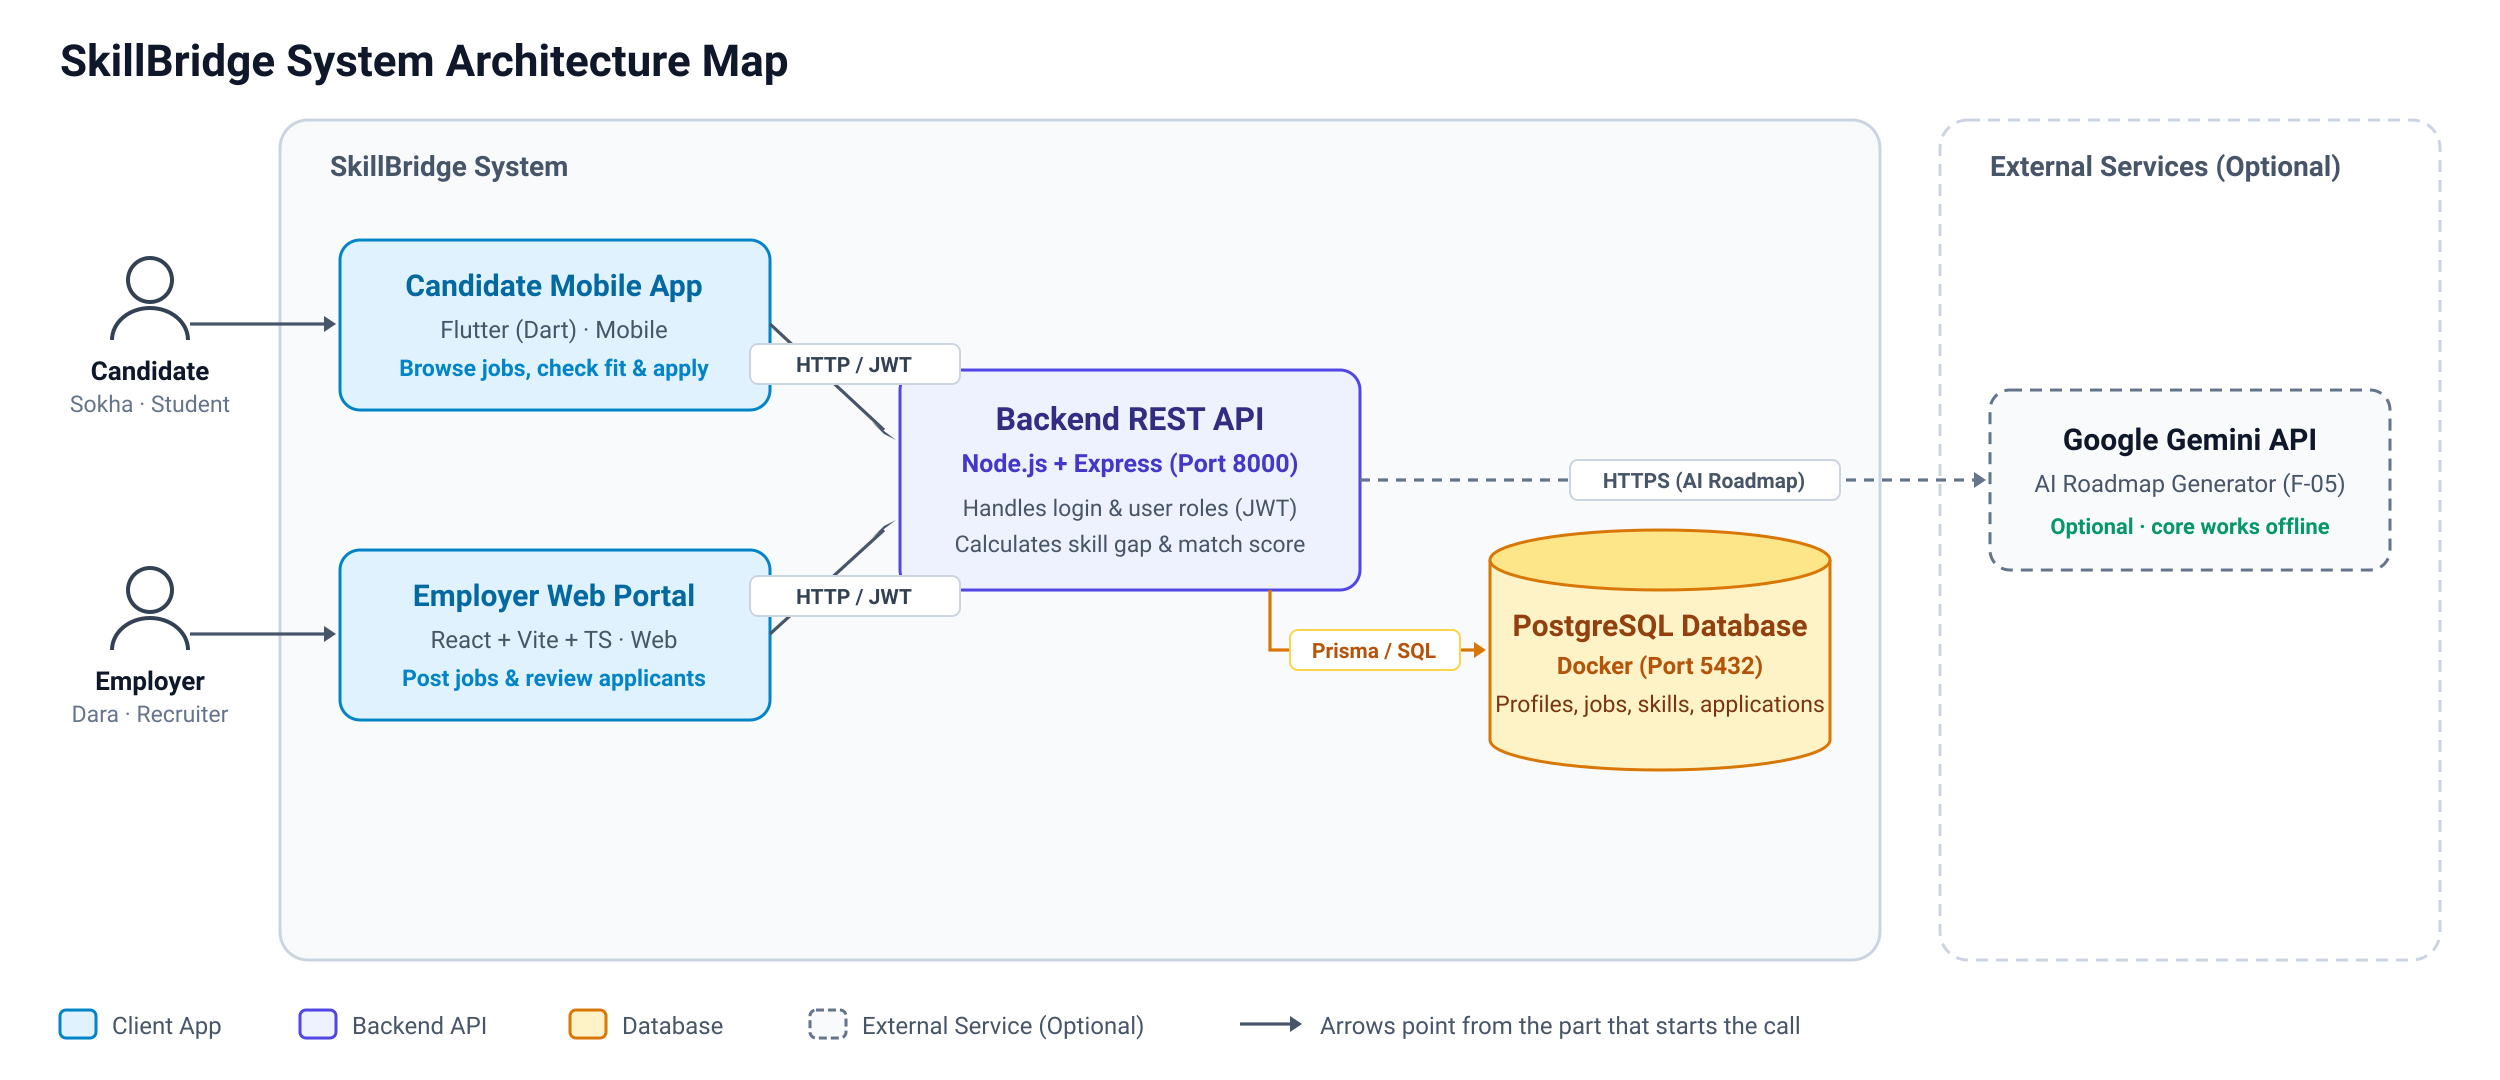
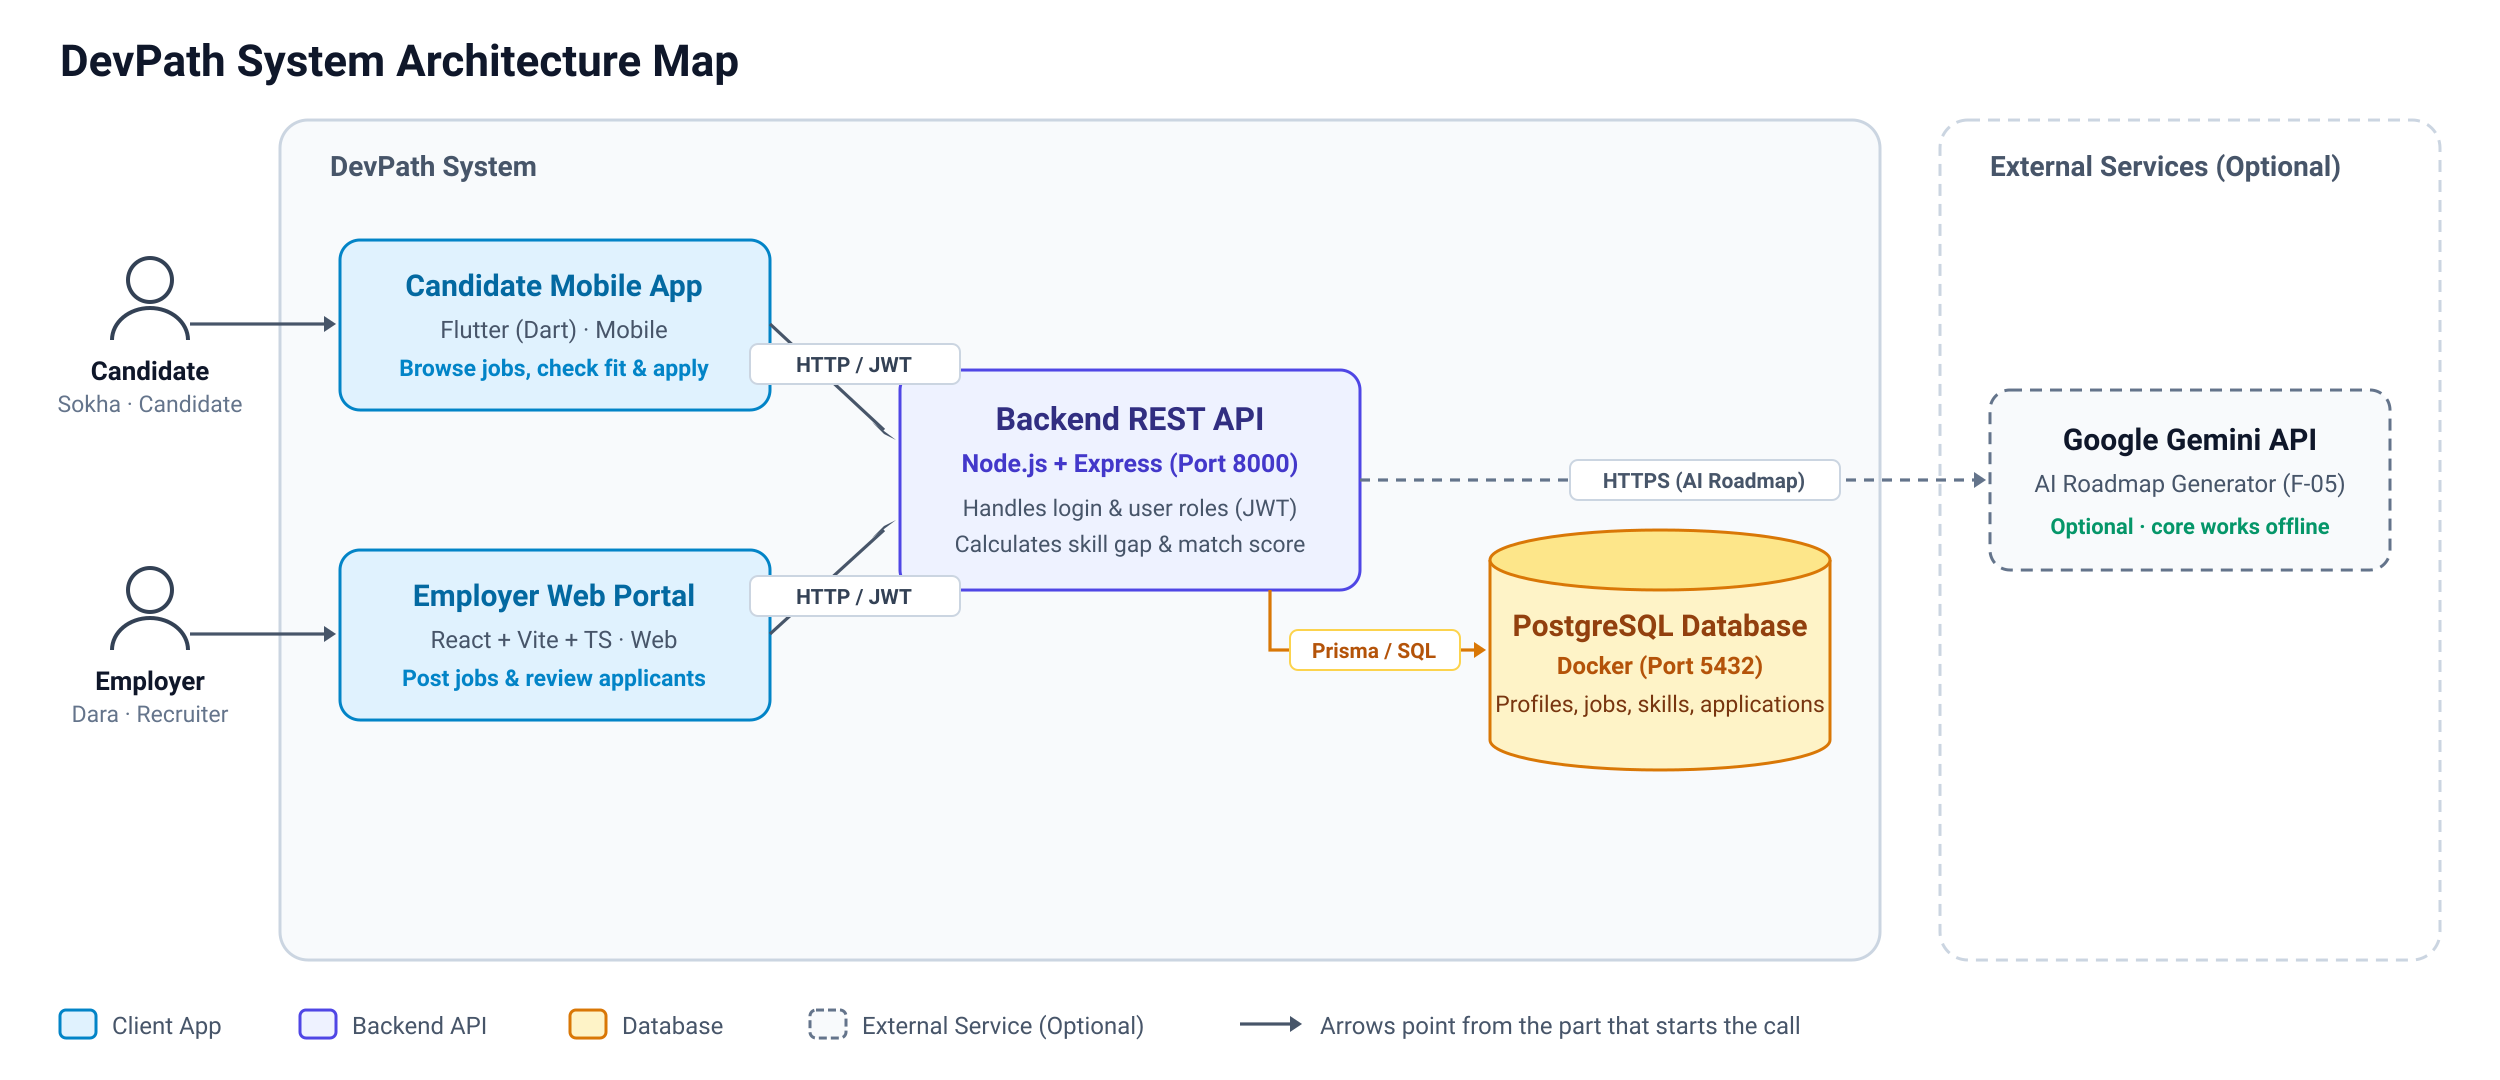
<svg xmlns="http://www.w3.org/2000/svg" width="1250" height="540" viewBox="0 0 1250 540">
  <rect width="1250" height="540" fill="#ffffff" />
-   <text x="30" y="38" font-family="-apple-system, BlinkMacSystemFont, 'Segoe UI', Roboto, Helvetica, Arial, sans-serif" font-size="22" font-weight="700" fill="#0f172a">SkillBridge System Architecture Map</text>
+   <text x="30" y="38" font-family="-apple-system, BlinkMacSystemFont, 'Segoe UI', Roboto, Helvetica, Arial, sans-serif" font-size="22" font-weight="700" fill="#0f172a">DevPath System Architecture Map</text>
  <rect x="140" y="60" width="800" height="420" rx="14" fill="#f8fafc" stroke="#cbd5e1" stroke-width="1.5" />
-   <text x="165" y="88" font-family="-apple-system, BlinkMacSystemFont, 'Segoe UI', Roboto, Helvetica, Arial, sans-serif" font-size="14" font-weight="700" fill="#475569">SkillBridge System</text>
+   <text x="165" y="88" font-family="-apple-system, BlinkMacSystemFont, 'Segoe UI', Roboto, Helvetica, Arial, sans-serif" font-size="14" font-weight="700" fill="#475569">DevPath System</text>
  <rect x="970" y="60" width="250" height="420" rx="14" fill="#ffffff" stroke="#cbd5e1" stroke-width="1.5" stroke-dasharray="6,4" />
  <text x="995" y="88" font-family="-apple-system, BlinkMacSystemFont, 'Segoe UI', Roboto, Helvetica, Arial, sans-serif" font-size="14" font-weight="700" fill="#475569">External Services (Optional)</text>
  <circle cx="75" cy="140" r="11" fill="none" stroke="#334155" stroke-width="2" />
  <path d="M56,170 A19,16 0 0 1 94,170" fill="none" stroke="#334155" stroke-width="2" />
  <text x="75" y="190" font-family="-apple-system, BlinkMacSystemFont, 'Segoe UI', Roboto, Helvetica, Arial, sans-serif" font-size="13" font-weight="700" fill="#0f172a" text-anchor="middle">Candidate</text>
-   <text x="75" y="206" font-family="-apple-system, BlinkMacSystemFont, 'Segoe UI', Roboto, Helvetica, Arial, sans-serif" font-size="11.5" fill="#64748b" text-anchor="middle">Sokha · Student</text>
+   <text x="75" y="206" font-family="-apple-system, BlinkMacSystemFont, 'Segoe UI', Roboto, Helvetica, Arial, sans-serif" font-size="11.5" fill="#64748b" text-anchor="middle">Sokha · Candidate</text>
  <circle cx="75" cy="295" r="11" fill="none" stroke="#334155" stroke-width="2" />
  <path d="M56,325 A19,16 0 0 1 94,325" fill="none" stroke="#334155" stroke-width="2" />
  <text x="75" y="345" font-family="-apple-system, BlinkMacSystemFont, 'Segoe UI', Roboto, Helvetica, Arial, sans-serif" font-size="13" font-weight="700" fill="#0f172a" text-anchor="middle">Employer</text>
  <text x="75" y="361" font-family="-apple-system, BlinkMacSystemFont, 'Segoe UI', Roboto, Helvetica, Arial, sans-serif" font-size="11.5" fill="#64748b" text-anchor="middle">Dara · Recruiter</text>
  <rect x="170" y="120" width="215" height="85" rx="10" fill="#e0f2fe" stroke="#0284c7" stroke-width="1.5" />
  <text x="277" y="148" font-family="-apple-system, BlinkMacSystemFont, 'Segoe UI', Roboto, Helvetica, Arial, sans-serif" font-size="15" font-weight="700" fill="#0369a1" text-anchor="middle">Candidate Mobile App</text>
  <text x="277" y="169" font-family="-apple-system, BlinkMacSystemFont, 'Segoe UI', Roboto, Helvetica, Arial, sans-serif" font-size="12" fill="#475569" text-anchor="middle">Flutter (Dart) · Mobile</text>
  <text x="277" y="188" font-family="-apple-system, BlinkMacSystemFont, 'Segoe UI', Roboto, Helvetica, Arial, sans-serif" font-size="11.5" font-weight="600" fill="#0284c7" text-anchor="middle">Browse jobs, check fit &amp; apply</text>
  <rect x="170" y="275" width="215" height="85" rx="10" fill="#e0f2fe" stroke="#0284c7" stroke-width="1.5" />
  <text x="277" y="303" font-family="-apple-system, BlinkMacSystemFont, 'Segoe UI', Roboto, Helvetica, Arial, sans-serif" font-size="15" font-weight="700" fill="#0369a1" text-anchor="middle">Employer Web Portal</text>
  <text x="277" y="324" font-family="-apple-system, BlinkMacSystemFont, 'Segoe UI', Roboto, Helvetica, Arial, sans-serif" font-size="12" fill="#475569" text-anchor="middle">React + Vite + TS · Web</text>
  <text x="277" y="343" font-family="-apple-system, BlinkMacSystemFont, 'Segoe UI', Roboto, Helvetica, Arial, sans-serif" font-size="11.5" font-weight="600" fill="#0284c7" text-anchor="middle">Post jobs &amp; review applicants</text>
  <rect x="450" y="185" width="230" height="110" rx="10" fill="#eef2ff" stroke="#4f46e5" stroke-width="1.5" />
  <text x="565" y="215" font-family="-apple-system, BlinkMacSystemFont, 'Segoe UI', Roboto, Helvetica, Arial, sans-serif" font-size="16" font-weight="700" fill="#312e81" text-anchor="middle">Backend REST API</text>
  <text x="565" y="236" font-family="-apple-system, BlinkMacSystemFont, 'Segoe UI', Roboto, Helvetica, Arial, sans-serif" font-size="12.5" font-weight="600" fill="#4338ca" text-anchor="middle">Node.js + Express (Port 8000)</text>
  <text x="565" y="258" font-family="-apple-system, BlinkMacSystemFont, 'Segoe UI', Roboto, Helvetica, Arial, sans-serif" font-size="11.5" fill="#475569" text-anchor="middle">Handles login &amp; user roles (JWT)</text>
  <text x="565" y="276" font-family="-apple-system, BlinkMacSystemFont, 'Segoe UI', Roboto, Helvetica, Arial, sans-serif" font-size="11.5" fill="#475569" text-anchor="middle">Calculates skill gap &amp; match score</text>
  <path d="M745,280 V370 A85,15 0 0 0 915,370 V280" fill="#fef3c7" stroke="#d97706" stroke-width="1.5" />
  <ellipse cx="830" cy="280" rx="85" ry="15" fill="#fde68a" stroke="#d97706" stroke-width="1.5" />
  <text x="830" y="318" font-family="-apple-system, BlinkMacSystemFont, 'Segoe UI', Roboto, Helvetica, Arial, sans-serif" font-size="15" font-weight="700" fill="#92400e" text-anchor="middle">PostgreSQL Database</text>
  <text x="830" y="337" font-family="-apple-system, BlinkMacSystemFont, 'Segoe UI', Roboto, Helvetica, Arial, sans-serif" font-size="12" font-weight="600" fill="#b45309" text-anchor="middle">Docker (Port 5432)</text>
  <text x="830" y="356" font-family="-apple-system, BlinkMacSystemFont, 'Segoe UI', Roboto, Helvetica, Arial, sans-serif" font-size="11.5" fill="#78350f" text-anchor="middle">Profiles, jobs, skills, applications</text>
  <rect x="995" y="195" width="200" height="90" rx="10" fill="#f8fafc" stroke="#64748b" stroke-width="1.5" stroke-dasharray="6,4" />
  <text x="1095" y="225" font-family="-apple-system, BlinkMacSystemFont, 'Segoe UI', Roboto, Helvetica, Arial, sans-serif" font-size="15" font-weight="700" fill="#0f172a" text-anchor="middle">Google Gemini API</text>
  <text x="1095" y="246" font-family="-apple-system, BlinkMacSystemFont, 'Segoe UI', Roboto, Helvetica, Arial, sans-serif" font-size="12" fill="#475569" text-anchor="middle">AI Roadmap Generator (F-05)</text>
  <text x="1095" y="267" font-family="-apple-system, BlinkMacSystemFont, 'Segoe UI', Roboto, Helvetica, Arial, sans-serif" font-size="11" font-weight="600" fill="#059669" text-anchor="middle">Optional · core works offline</text>
  <line x1="95" y1="162" x2="162" y2="162" stroke="#475569" stroke-width="1.6" />
  <polygon points="162,158 168,162 162,166" fill="#475569" />
  <line x1="95" y1="317" x2="162" y2="317" stroke="#475569" stroke-width="1.6" />
  <polygon points="162,313 168,317 162,321" fill="#475569" />
  <path d="M385,162 L442,215" fill="none" stroke="#475569" stroke-width="1.6" />
  <polygon points="436,211 448,220 442,217" fill="#475569" />
  <path d="M385,317 L442,265" fill="none" stroke="#475569" stroke-width="1.6" />
  <polygon points="442,263 448,260 436,269" fill="#475569" />
  <path d="M635,295 V325 H737" fill="none" stroke="#d97706" stroke-width="1.6" />
  <polygon points="737,321 743,325 737,329" fill="#d97706" />
  <line x1="680" y1="240" x2="987" y2="240" stroke="#64748b" stroke-width="1.6" stroke-dasharray="5,4" />
  <polygon points="987,236 993,240 987,244" fill="#64748b" />
  <rect x="375" y="172" width="105" height="20" rx="4" fill="#ffffff" stroke="#cbd5e1" stroke-width="1" />
  <text x="427" y="186" font-family="-apple-system, BlinkMacSystemFont, 'Segoe UI', Roboto, Helvetica, Arial, sans-serif" font-size="10.5" font-weight="600" fill="#334155" text-anchor="middle">HTTP / JWT</text>
  <rect x="375" y="288" width="105" height="20" rx="4" fill="#ffffff" stroke="#cbd5e1" stroke-width="1" />
  <text x="427" y="302" font-family="-apple-system, BlinkMacSystemFont, 'Segoe UI', Roboto, Helvetica, Arial, sans-serif" font-size="10.5" font-weight="600" fill="#334155" text-anchor="middle">HTTP / JWT</text>
  <rect x="645" y="315" width="85" height="20" rx="4" fill="#ffffff" stroke="#fcd34d" stroke-width="1" />
  <text x="687" y="329" font-family="-apple-system, BlinkMacSystemFont, 'Segoe UI', Roboto, Helvetica, Arial, sans-serif" font-size="10.5" font-weight="700" fill="#b45309" text-anchor="middle">Prisma / SQL</text>
  <rect x="785" y="230" width="135" height="20" rx="4" fill="#ffffff" stroke="#cbd5e1" stroke-width="1" />
  <text x="852" y="244" font-family="-apple-system, BlinkMacSystemFont, 'Segoe UI', Roboto, Helvetica, Arial, sans-serif" font-size="10.5" font-weight="600" fill="#475569" text-anchor="middle">HTTPS (AI Roadmap)</text>
  <rect x="30" y="505" width="18" height="14" rx="3" fill="#e0f2fe" stroke="#0284c7" stroke-width="1.5" />
  <text x="56" y="517" font-family="-apple-system, BlinkMacSystemFont, 'Segoe UI', Roboto, Helvetica, Arial, sans-serif" font-size="12" fill="#475569">Client App</text>
  <rect x="150" y="505" width="18" height="14" rx="3" fill="#eef2ff" stroke="#4f46e5" stroke-width="1.5" />
  <text x="176" y="517" font-family="-apple-system, BlinkMacSystemFont, 'Segoe UI', Roboto, Helvetica, Arial, sans-serif" font-size="12" fill="#475569">Backend API</text>
  <rect x="285" y="505" width="18" height="14" rx="3" fill="#fef3c7" stroke="#d97706" stroke-width="1.5" />
  <text x="311" y="517" font-family="-apple-system, BlinkMacSystemFont, 'Segoe UI', Roboto, Helvetica, Arial, sans-serif" font-size="12" fill="#475569">Database</text>
  <rect x="405" y="505" width="18" height="14" rx="3" fill="#f8fafc" stroke="#64748b" stroke-width="1.5" stroke-dasharray="4,2" />
  <text x="431" y="517" font-family="-apple-system, BlinkMacSystemFont, 'Segoe UI', Roboto, Helvetica, Arial, sans-serif" font-size="12" fill="#475569">External Service (Optional)</text>
  <line x1="620" y1="512" x2="645" y2="512" stroke="#475569" stroke-width="1.6" />
  <polygon points="645,508 651,512 645,516" fill="#475569" />
  <text x="660" y="517" font-family="-apple-system, BlinkMacSystemFont, 'Segoe UI', Roboto, Helvetica, Arial, sans-serif" font-size="12" fill="#475569">Arrows point from the part that starts the call</text>
</svg>
